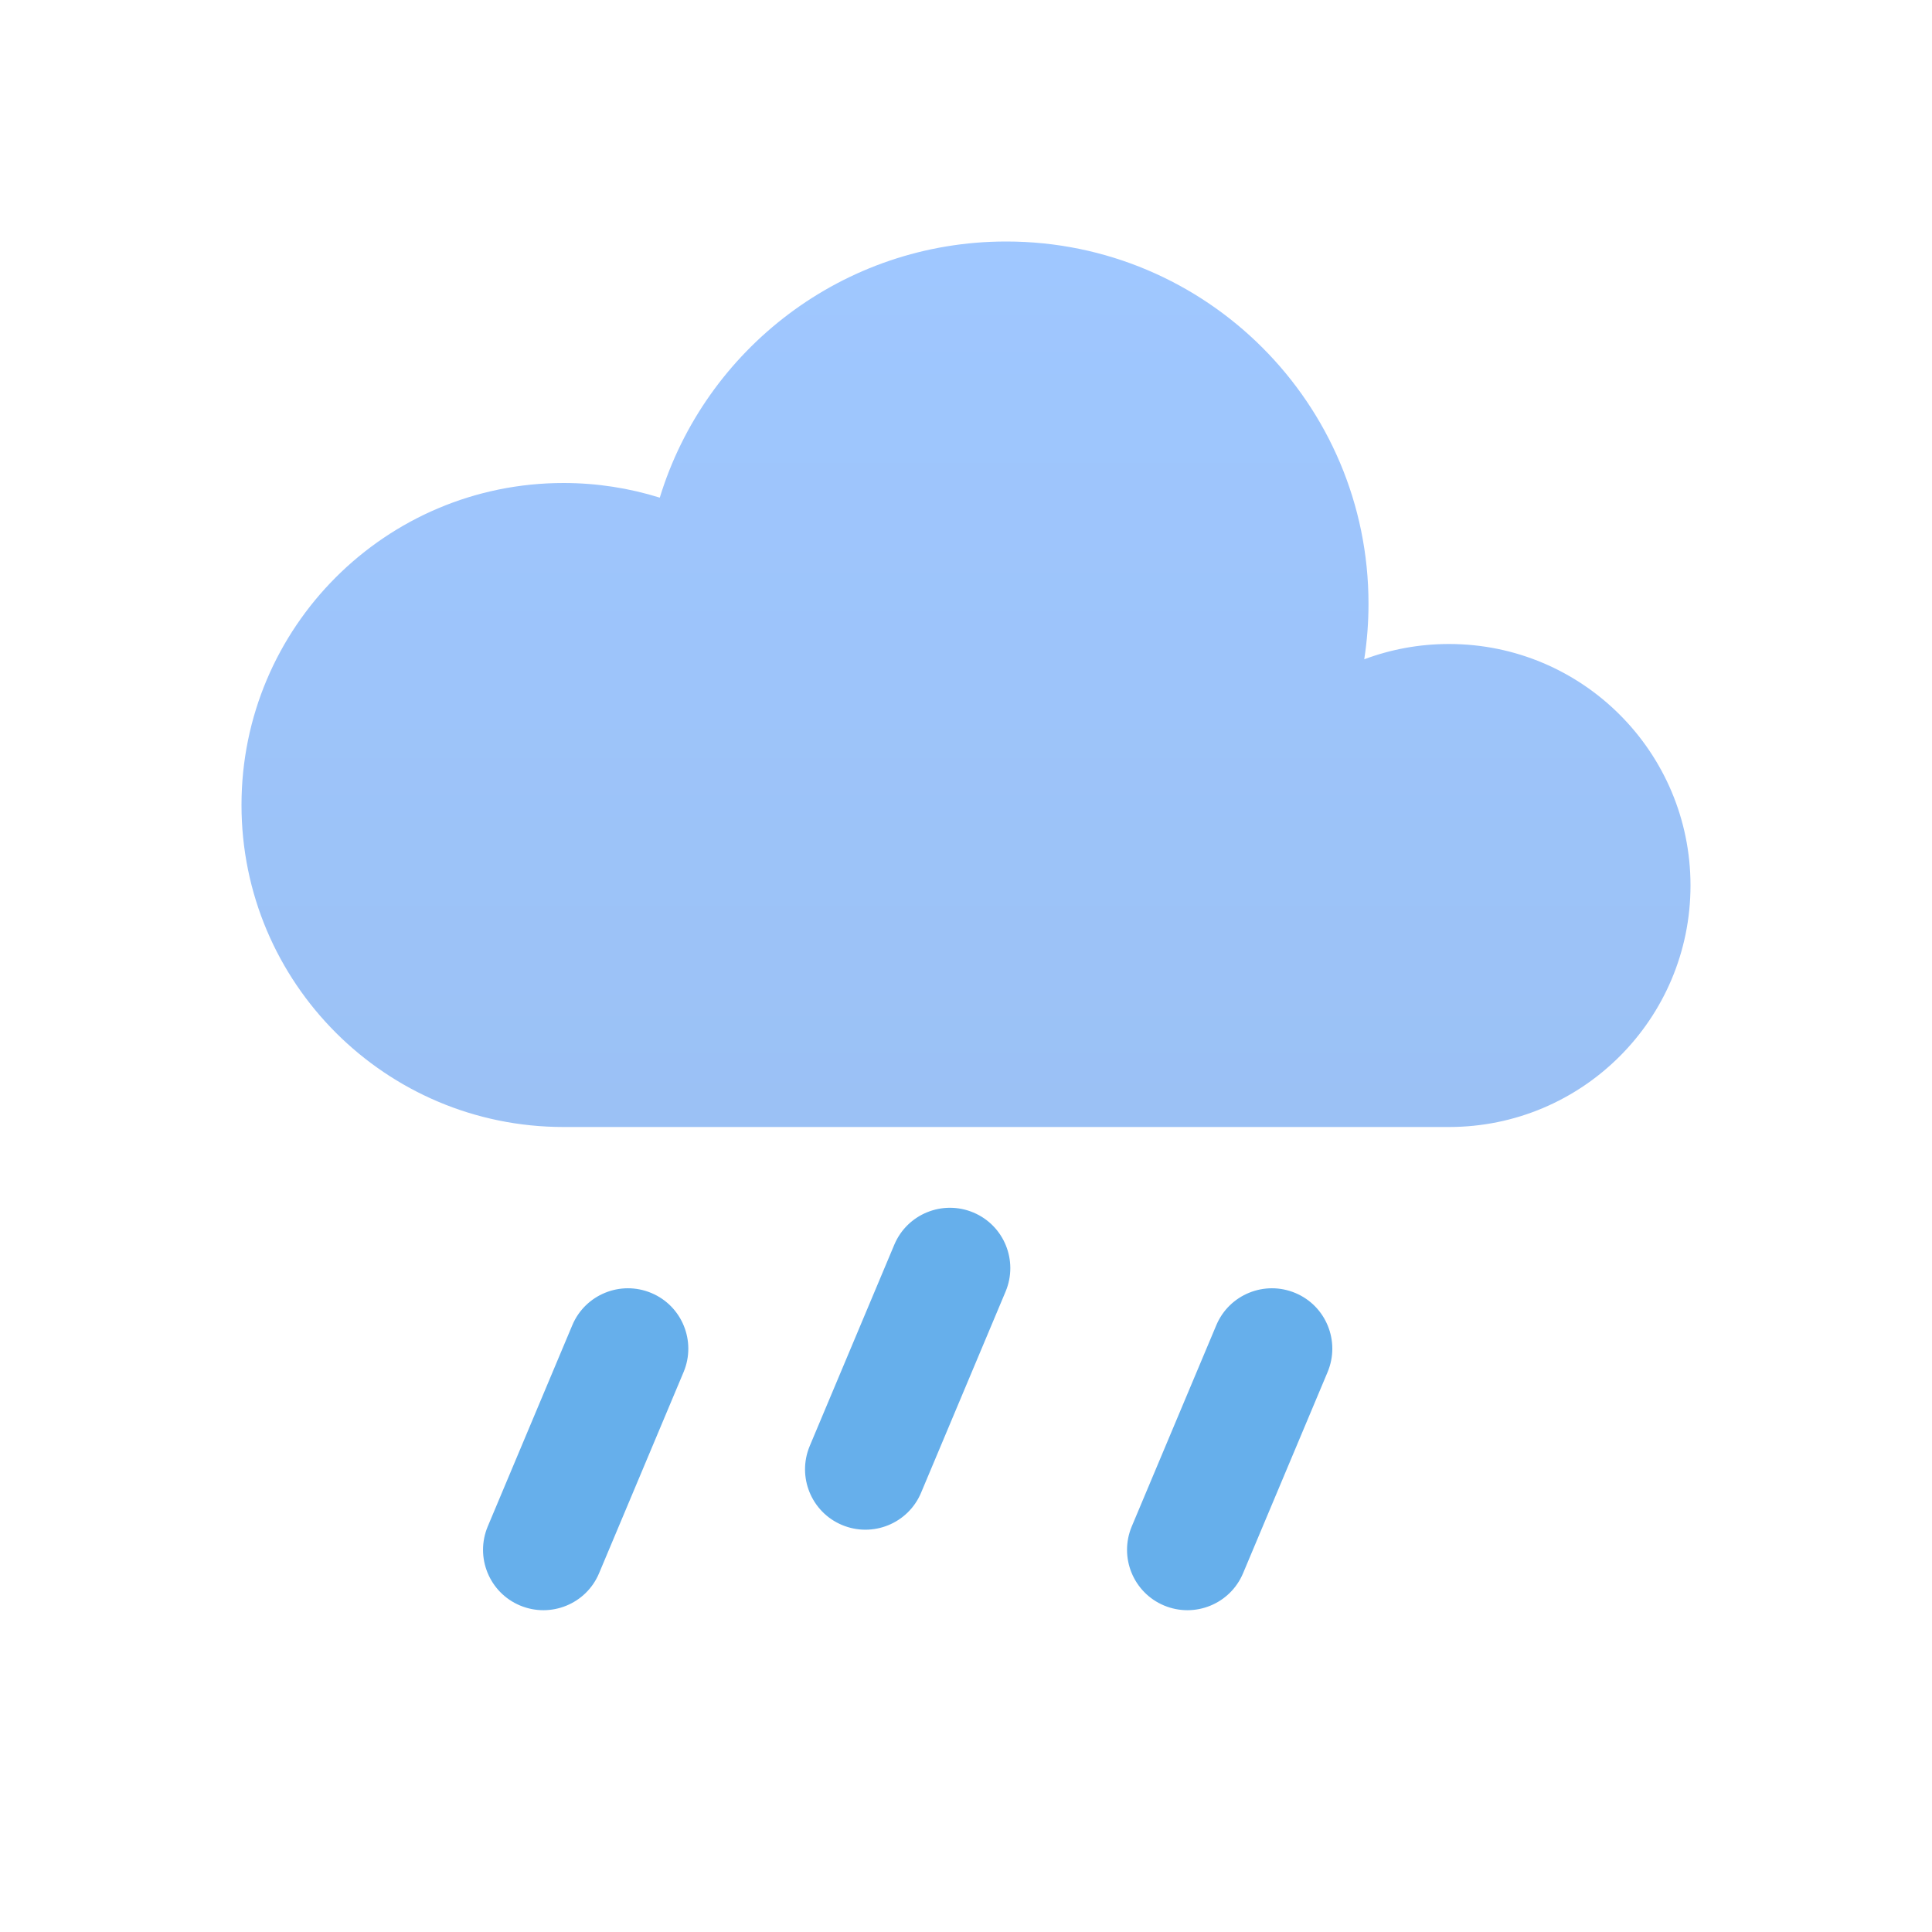
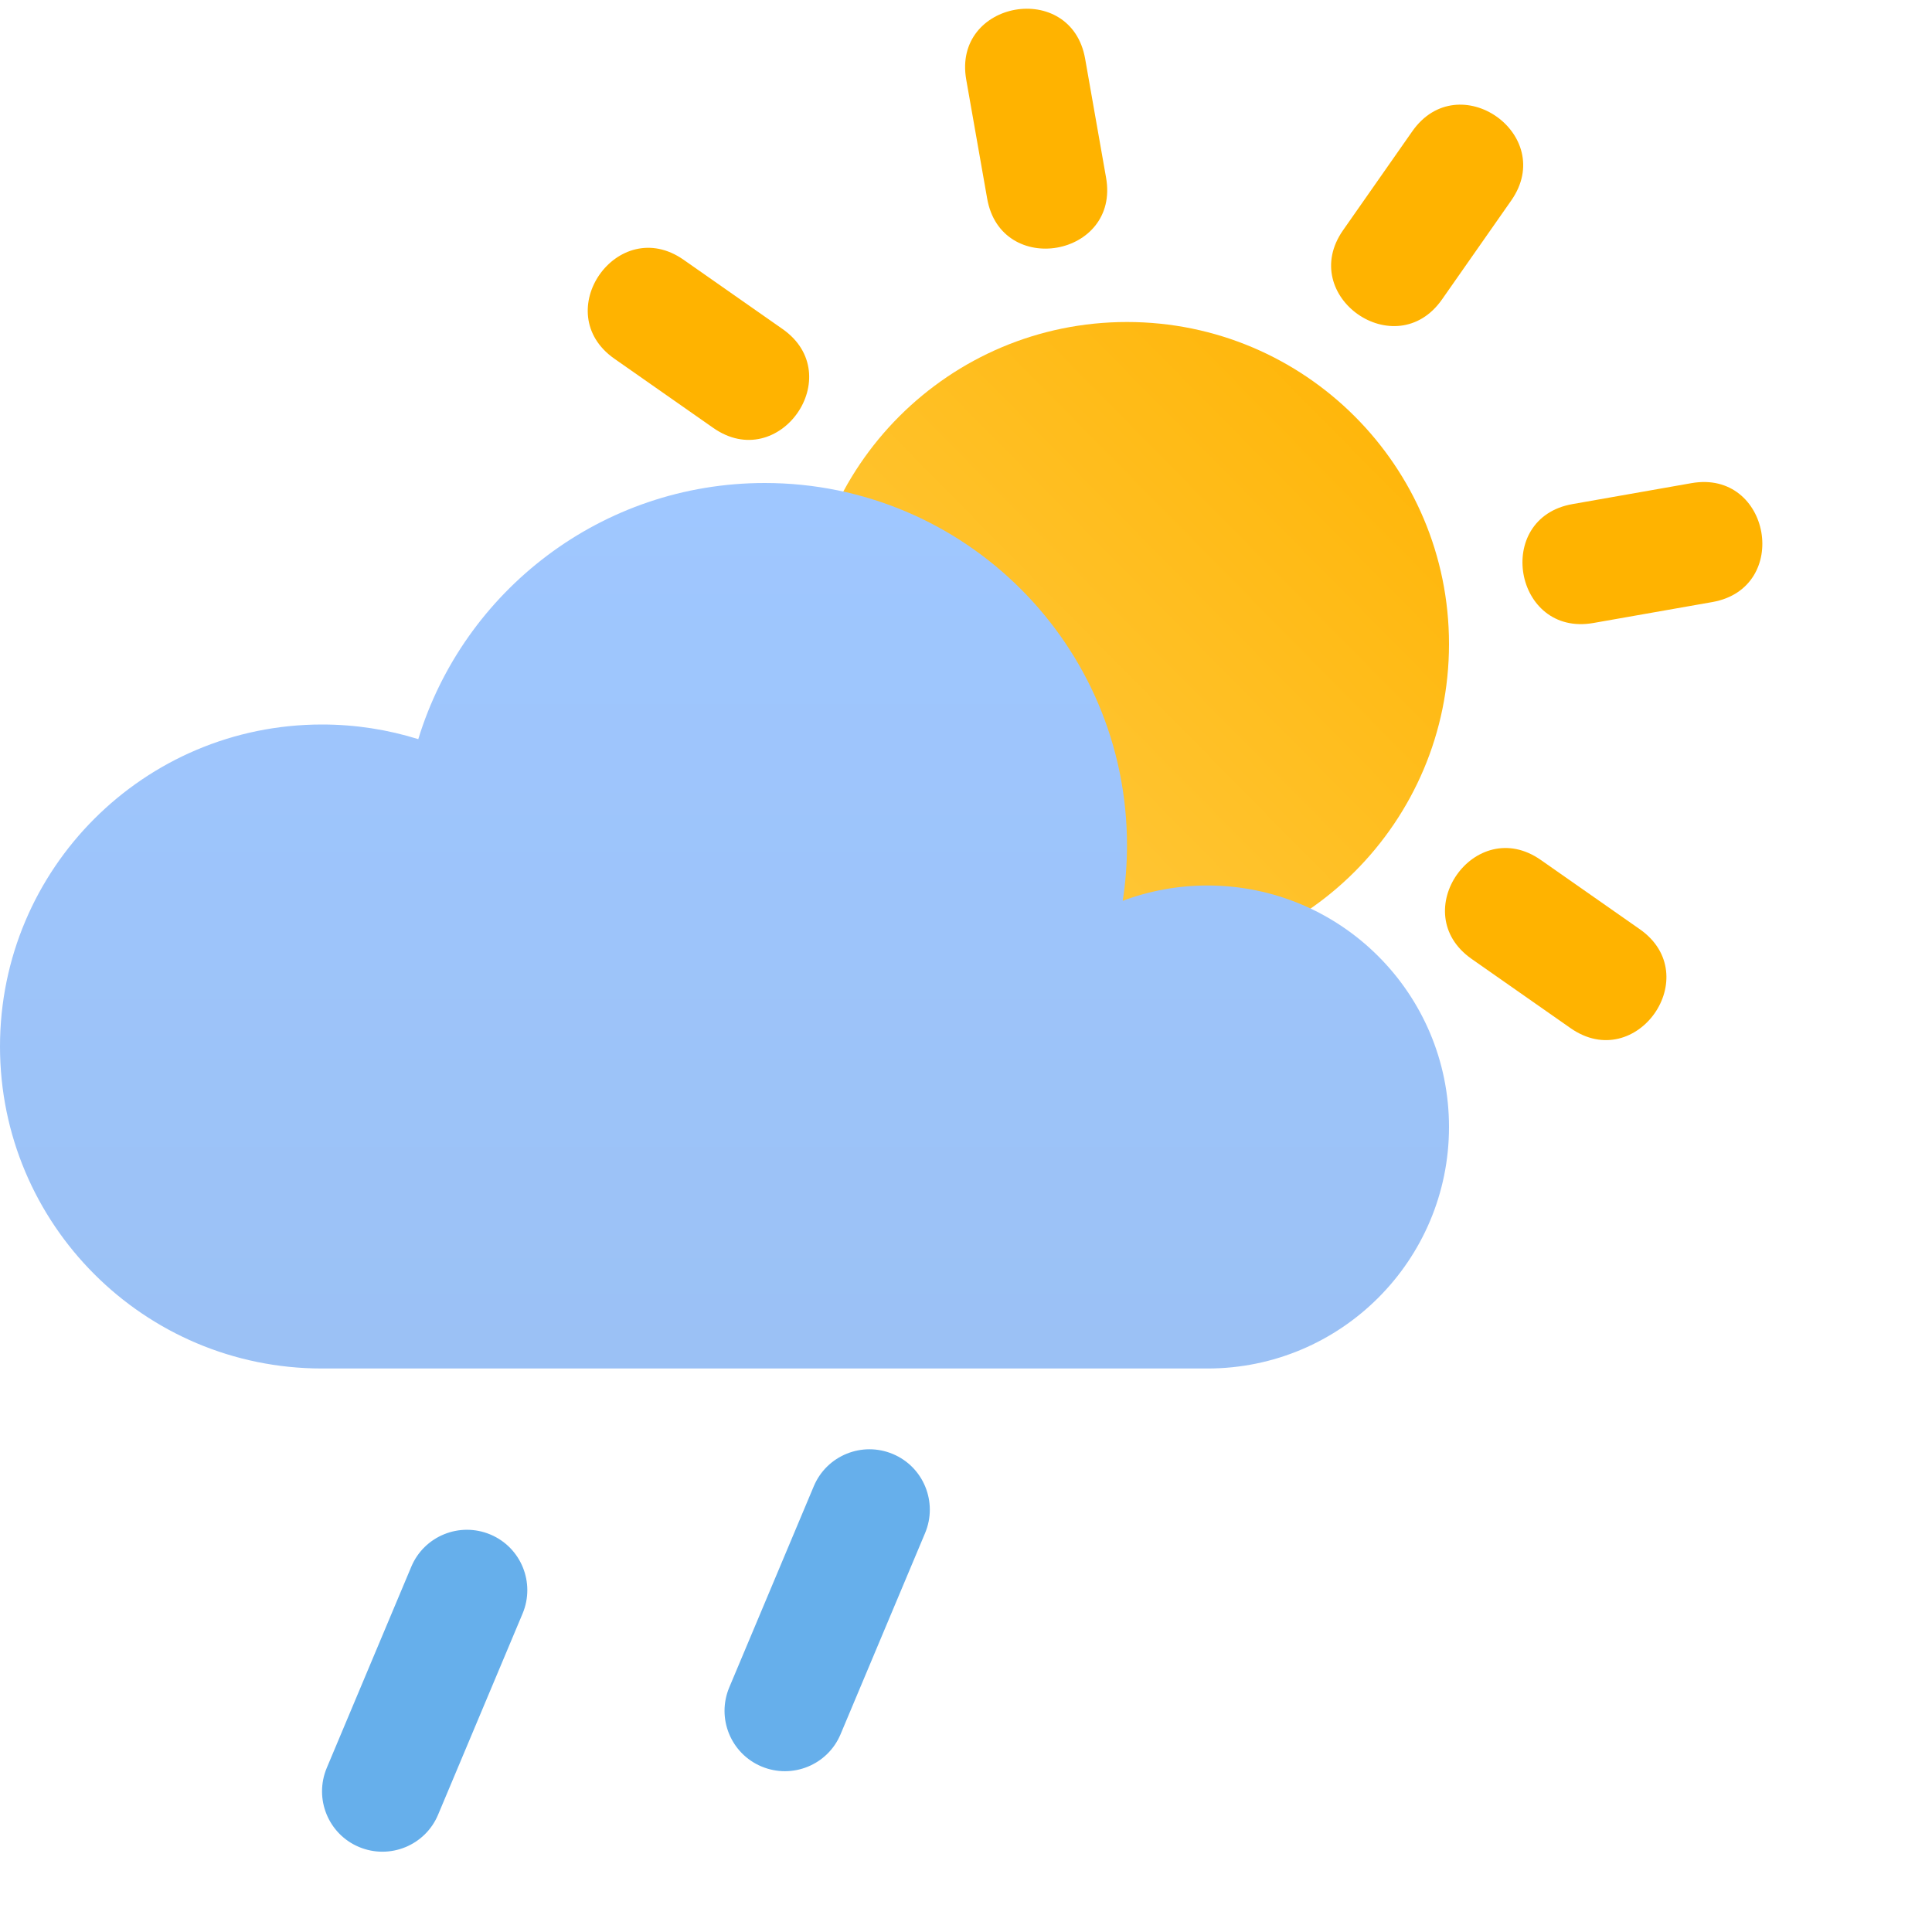
<svg xmlns="http://www.w3.org/2000/svg" width="48" height="48" viewBox="0 0 48 48" fill="none">
-   <path d="M14.218 32.926L12.118 37.924C11.798 38.688 12.156 39.568 12.92 39.888C13.684 40.208 14.564 39.85 14.884 39.086L16.984 34.088C17.304 33.324 16.946 32.444 16.182 32.124C15.418 31.804 14.538 32.162 14.218 32.926ZM30.218 32.926L28.118 37.924C27.798 38.688 28.156 39.568 28.92 39.888C29.684 40.208 30.564 39.85 30.884 39.086L32.984 34.088C33.304 33.324 32.946 32.444 32.182 32.124C31.418 31.804 30.538 32.162 30.218 32.926ZM22.218 30.926L20.118 35.924C19.798 36.688 20.156 37.568 20.92 37.888C21.684 38.208 22.564 37.85 22.884 37.086L24.984 32.088C25.304 31.324 24.946 30.444 24.182 30.124C23.418 29.804 22.538 30.162 22.218 30.926Z" fill="#66AFEB" />
-   <path d="M14 28C9.582 28 6 24.418 6 20C6 15.582 9.582 12 14 12C14.834 12 15.636 12.128 16.392 12.364C17.518 8.68 20.946 6 25 6C29.97 6 34 10.03 34 15C34 15.47 33.964 15.93 33.894 16.38C34.55 16.134 35.258 16 36 16C39.314 16 42 18.686 42 22C42 25.314 39.314 28 36 28H14Z" fill="url(#paint0_linear_2_525)" />
-   <path d="M16 15C16 19.97 20.03 24 25 24C29.502 24 33.23 20.696 33.894 16.38C34.55 16.134 35.258 16 36 16C39.314 16 42 18.686 42 22C42 25.314 39.314 28 36 28H14C9.582 28 6 24.418 6 20C6 15.582 9.582 12 14 12C14.834 12 15.636 12.128 16.392 12.364C16.136 13.198 16 14.082 16 15Z" fill="url(#paint1_radial_2_525)" />
+   <path d="M28 24C32.418 24 36 20.418 36 16C36 11.582 32.418 8 28 8C23.582 8 20 11.582 20 16C20 20.418 23.582 24 28 24Z" fill="url(#paint0_linear_2_531)" />
+   <path d="M26.96 1.46L27.48 4.414C27.828 6.384 24.872 6.904 24.526 4.934L24.006 1.98C23.658 0.01 26.614 -0.51 26.96 1.46ZM37.546 4.982L35.826 7.44C34.678 9.078 32.222 7.358 33.368 5.72L35.088 3.262C36.236 1.624 38.692 3.344 37.546 4.982ZM16.984 6.454L19.442 8.174C21.08 9.322 19.36 11.778 17.722 10.632L15.264 8.912C13.626 7.764 15.346 5.308 16.984 6.454ZM38.282 21.366L40.74 23.086C42.378 24.234 40.658 26.69 39.02 25.544L36.562 23.824C34.924 22.676 36.644 20.22 38.282 21.366ZM42.542 14.958L39.588 15.478C37.618 15.826 37.098 12.87 39.068 12.524L42.022 12.004C43.992 11.656 44.512 14.612 42.542 14.958Z" fill="#FFB300" />
+   <path d="M10.218 38.926L8.118 43.924C7.798 44.688 8.156 45.568 8.92 45.888C9.684 46.208 10.564 45.85 10.884 45.086L12.984 40.088C13.304 39.324 12.946 38.444 12.182 38.124C11.418 37.804 10.538 38.162 10.218 38.926ZM20.218 36.926L18.118 41.924C17.798 42.688 18.156 43.568 18.92 43.888C19.684 44.208 20.564 43.85 20.884 43.086L22.984 38.088C23.304 37.324 22.946 36.444 22.182 36.124C21.418 35.804 20.538 36.162 20.218 36.926Z" fill="#66AFEB" />
+   <path d="M8 34C3.582 34 0 30.418 0 26C0 21.582 3.582 18 8 18C8.834 18 9.636 18.128 10.392 18.364C11.518 14.68 14.946 12 19 12C23.97 12 28 16.03 28 21C28 21.47 27.964 21.93 27.894 22.38C28.55 22.134 29.258 22 30 22C33.314 22 36 24.686 36 28C36 31.314 33.314 34 30 34H8Z" fill="url(#paint1_linear_2_531)" />
+   <path d="M10 21C10 25.97 14.03 30 19 30C23.502 30 27.23 26.696 27.894 22.38C28.55 22.134 29.258 22 30 22C33.314 22 36 24.686 36 28C36 31.314 33.314 34 30 34H8C3.582 34 0 30.418 0 26C0 21.582 3.582 18 8 18C8.834 18 9.636 18.128 10.392 18.364C10.136 19.198 10 20.082 10 21Z" fill="url(#paint2_radial_2_531)" />
  <defs>
-     <linearGradient id="paint0_linear_2_525" x1="24" y1="6" x2="24" y2="28" gradientUnits="userSpaceOnUse">
+     <linearGradient id="paint0_linear_2_531" x1="36" y1="8" x2="24.783" y2="19.072" gradientUnits="userSpaceOnUse">
+       <stop stop-color="#FFB301" />
+       <stop offset="1" stop-color="#FFC533" />
+     </linearGradient>
+     <linearGradient id="paint1_linear_2_531" x1="18" y1="12" x2="18" y2="34" gradientUnits="userSpaceOnUse">
      <stop stop-color="#9FC7FF" />
      <stop offset="1" stop-color="#9BC1F5" />
    </linearGradient>
-     <radialGradient id="paint1_radial_2_525" cx="0" cy="0" r="1" gradientUnits="userSpaceOnUse" gradientTransform="translate(10.7539 -24.6966) rotate(-90) scale(20.9574 6.69705)">
+     <radialGradient id="paint2_radial_2_531" cx="0" cy="0" r="1" gradientUnits="userSpaceOnUse" gradientTransform="translate(11.0679 -22.6966) rotate(-90) scale(20.9574 6.69705)">
      <stop stop-color="#486DA8" stop-opacity="0.4" />
      <stop offset="1" stop-color="#486DA8" stop-opacity="0" />
    </radialGradient>
  </defs>
</svg>
